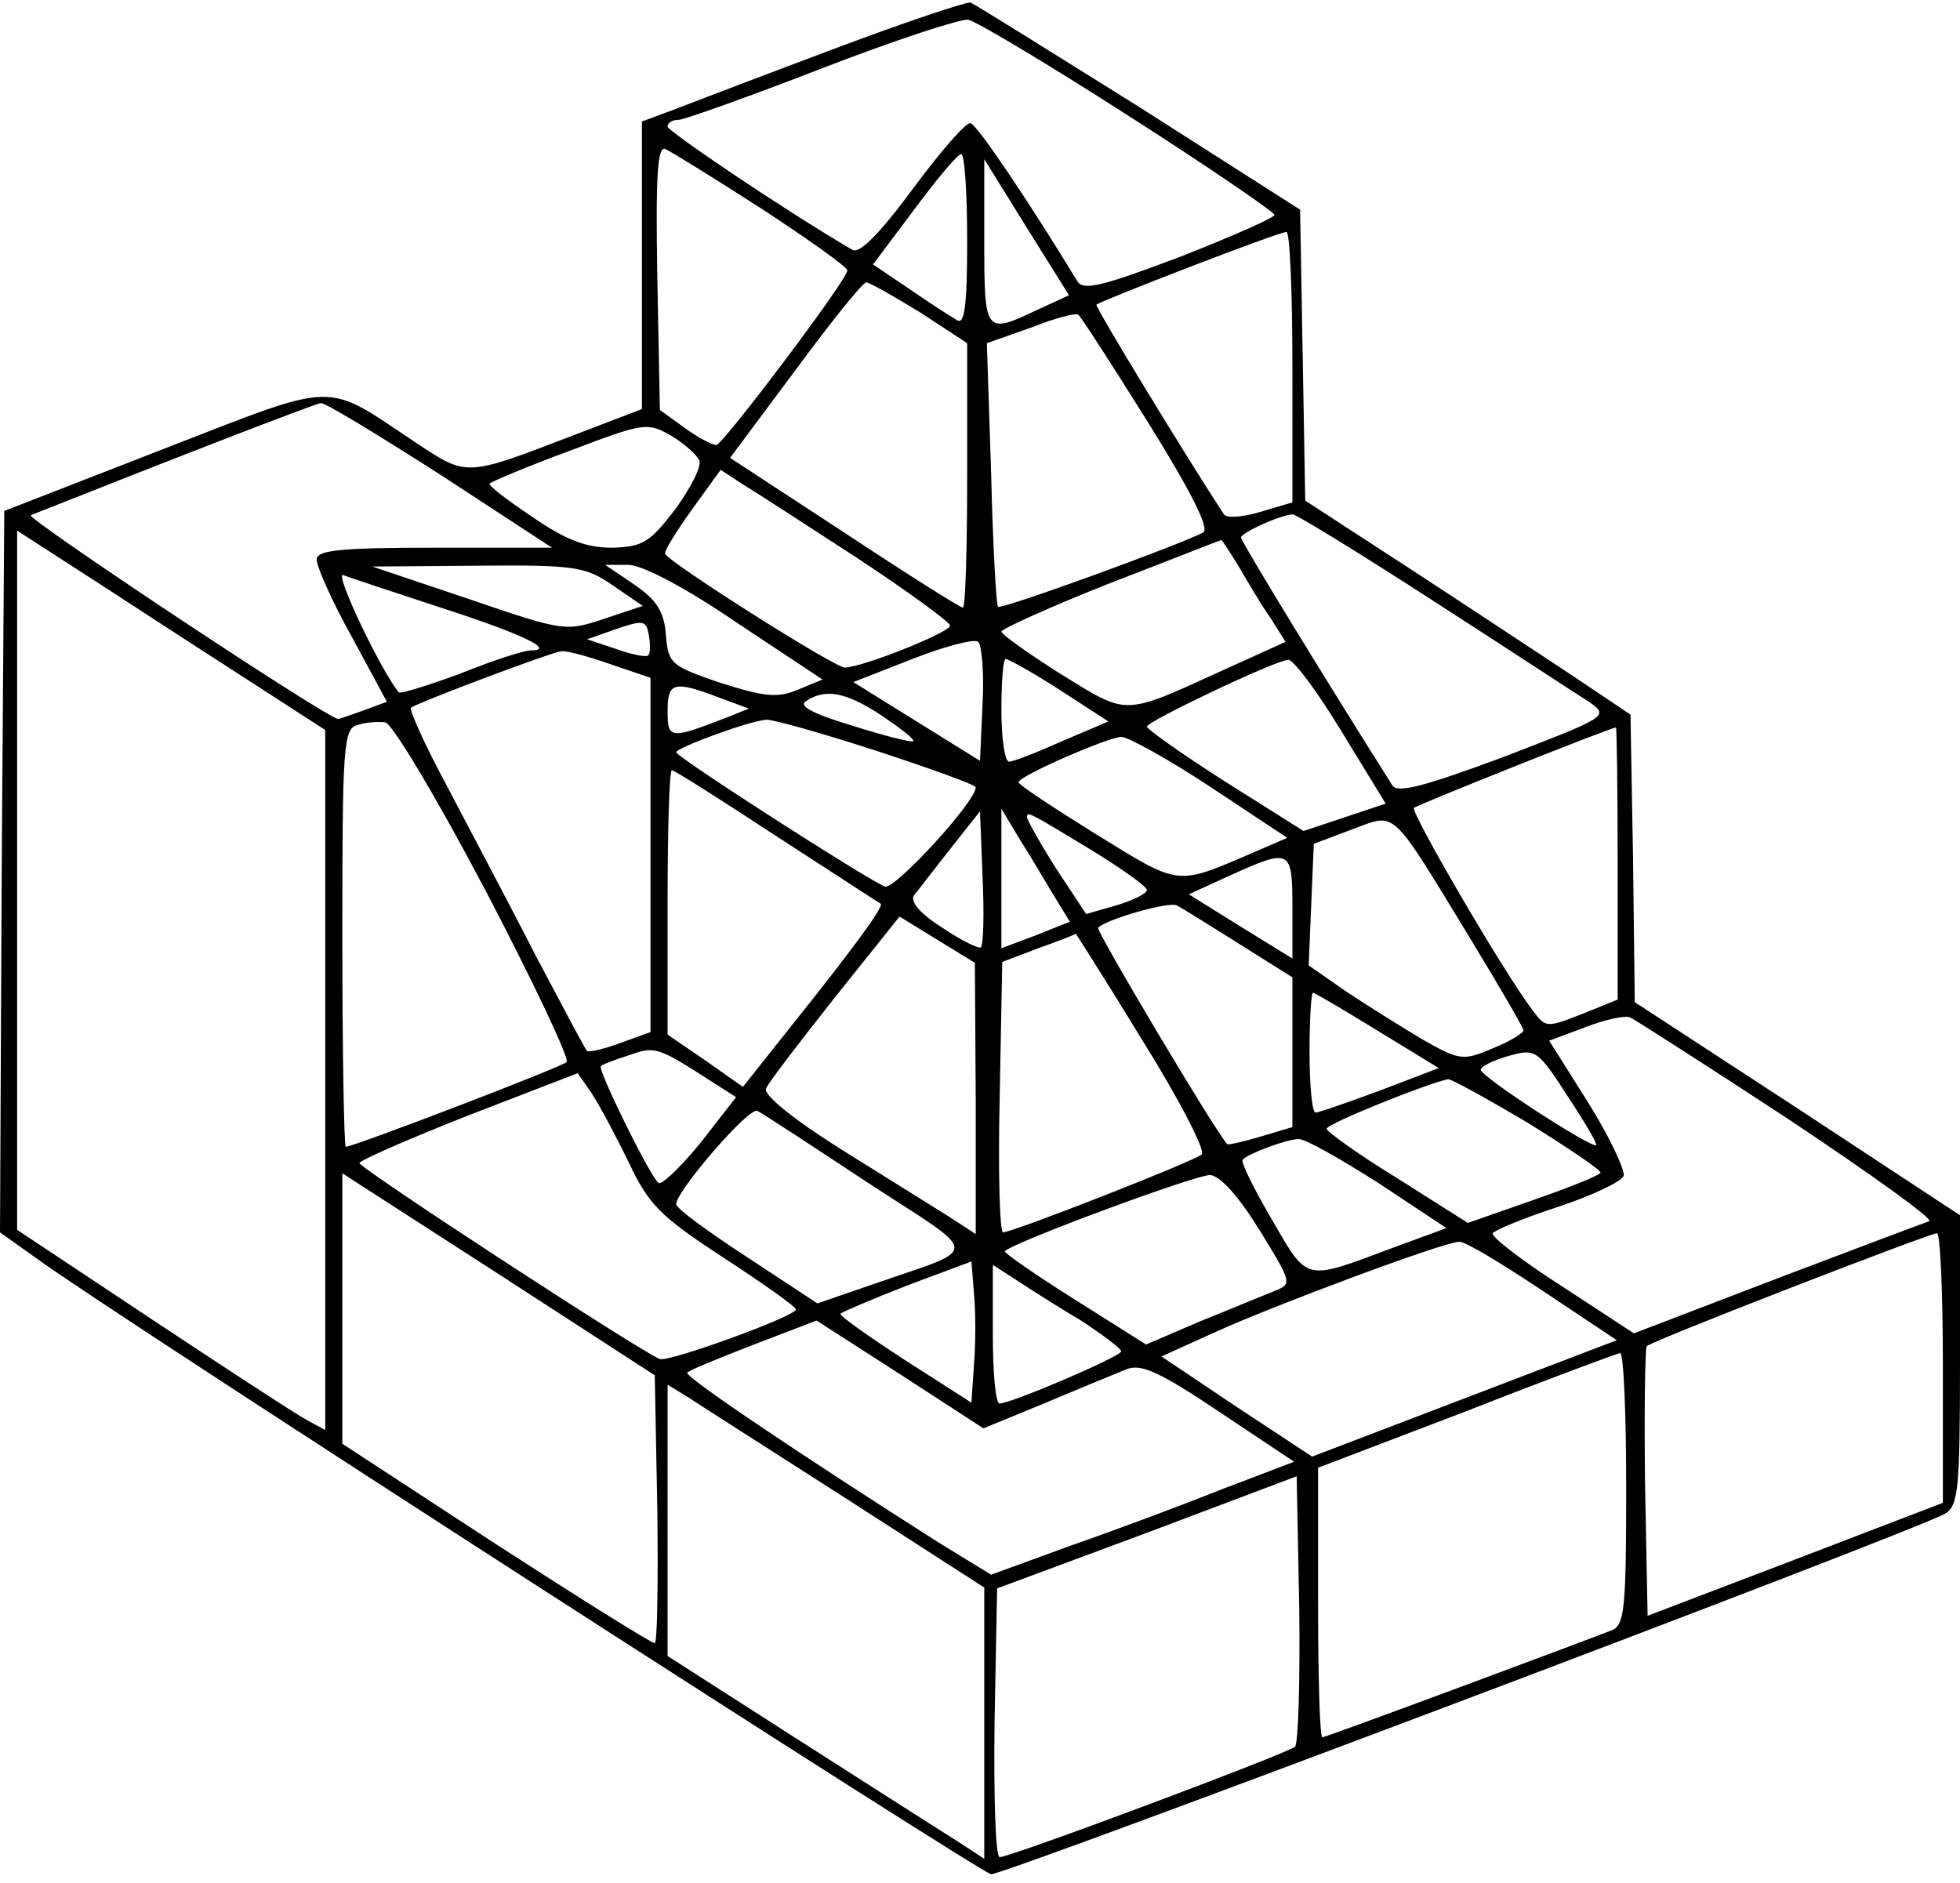
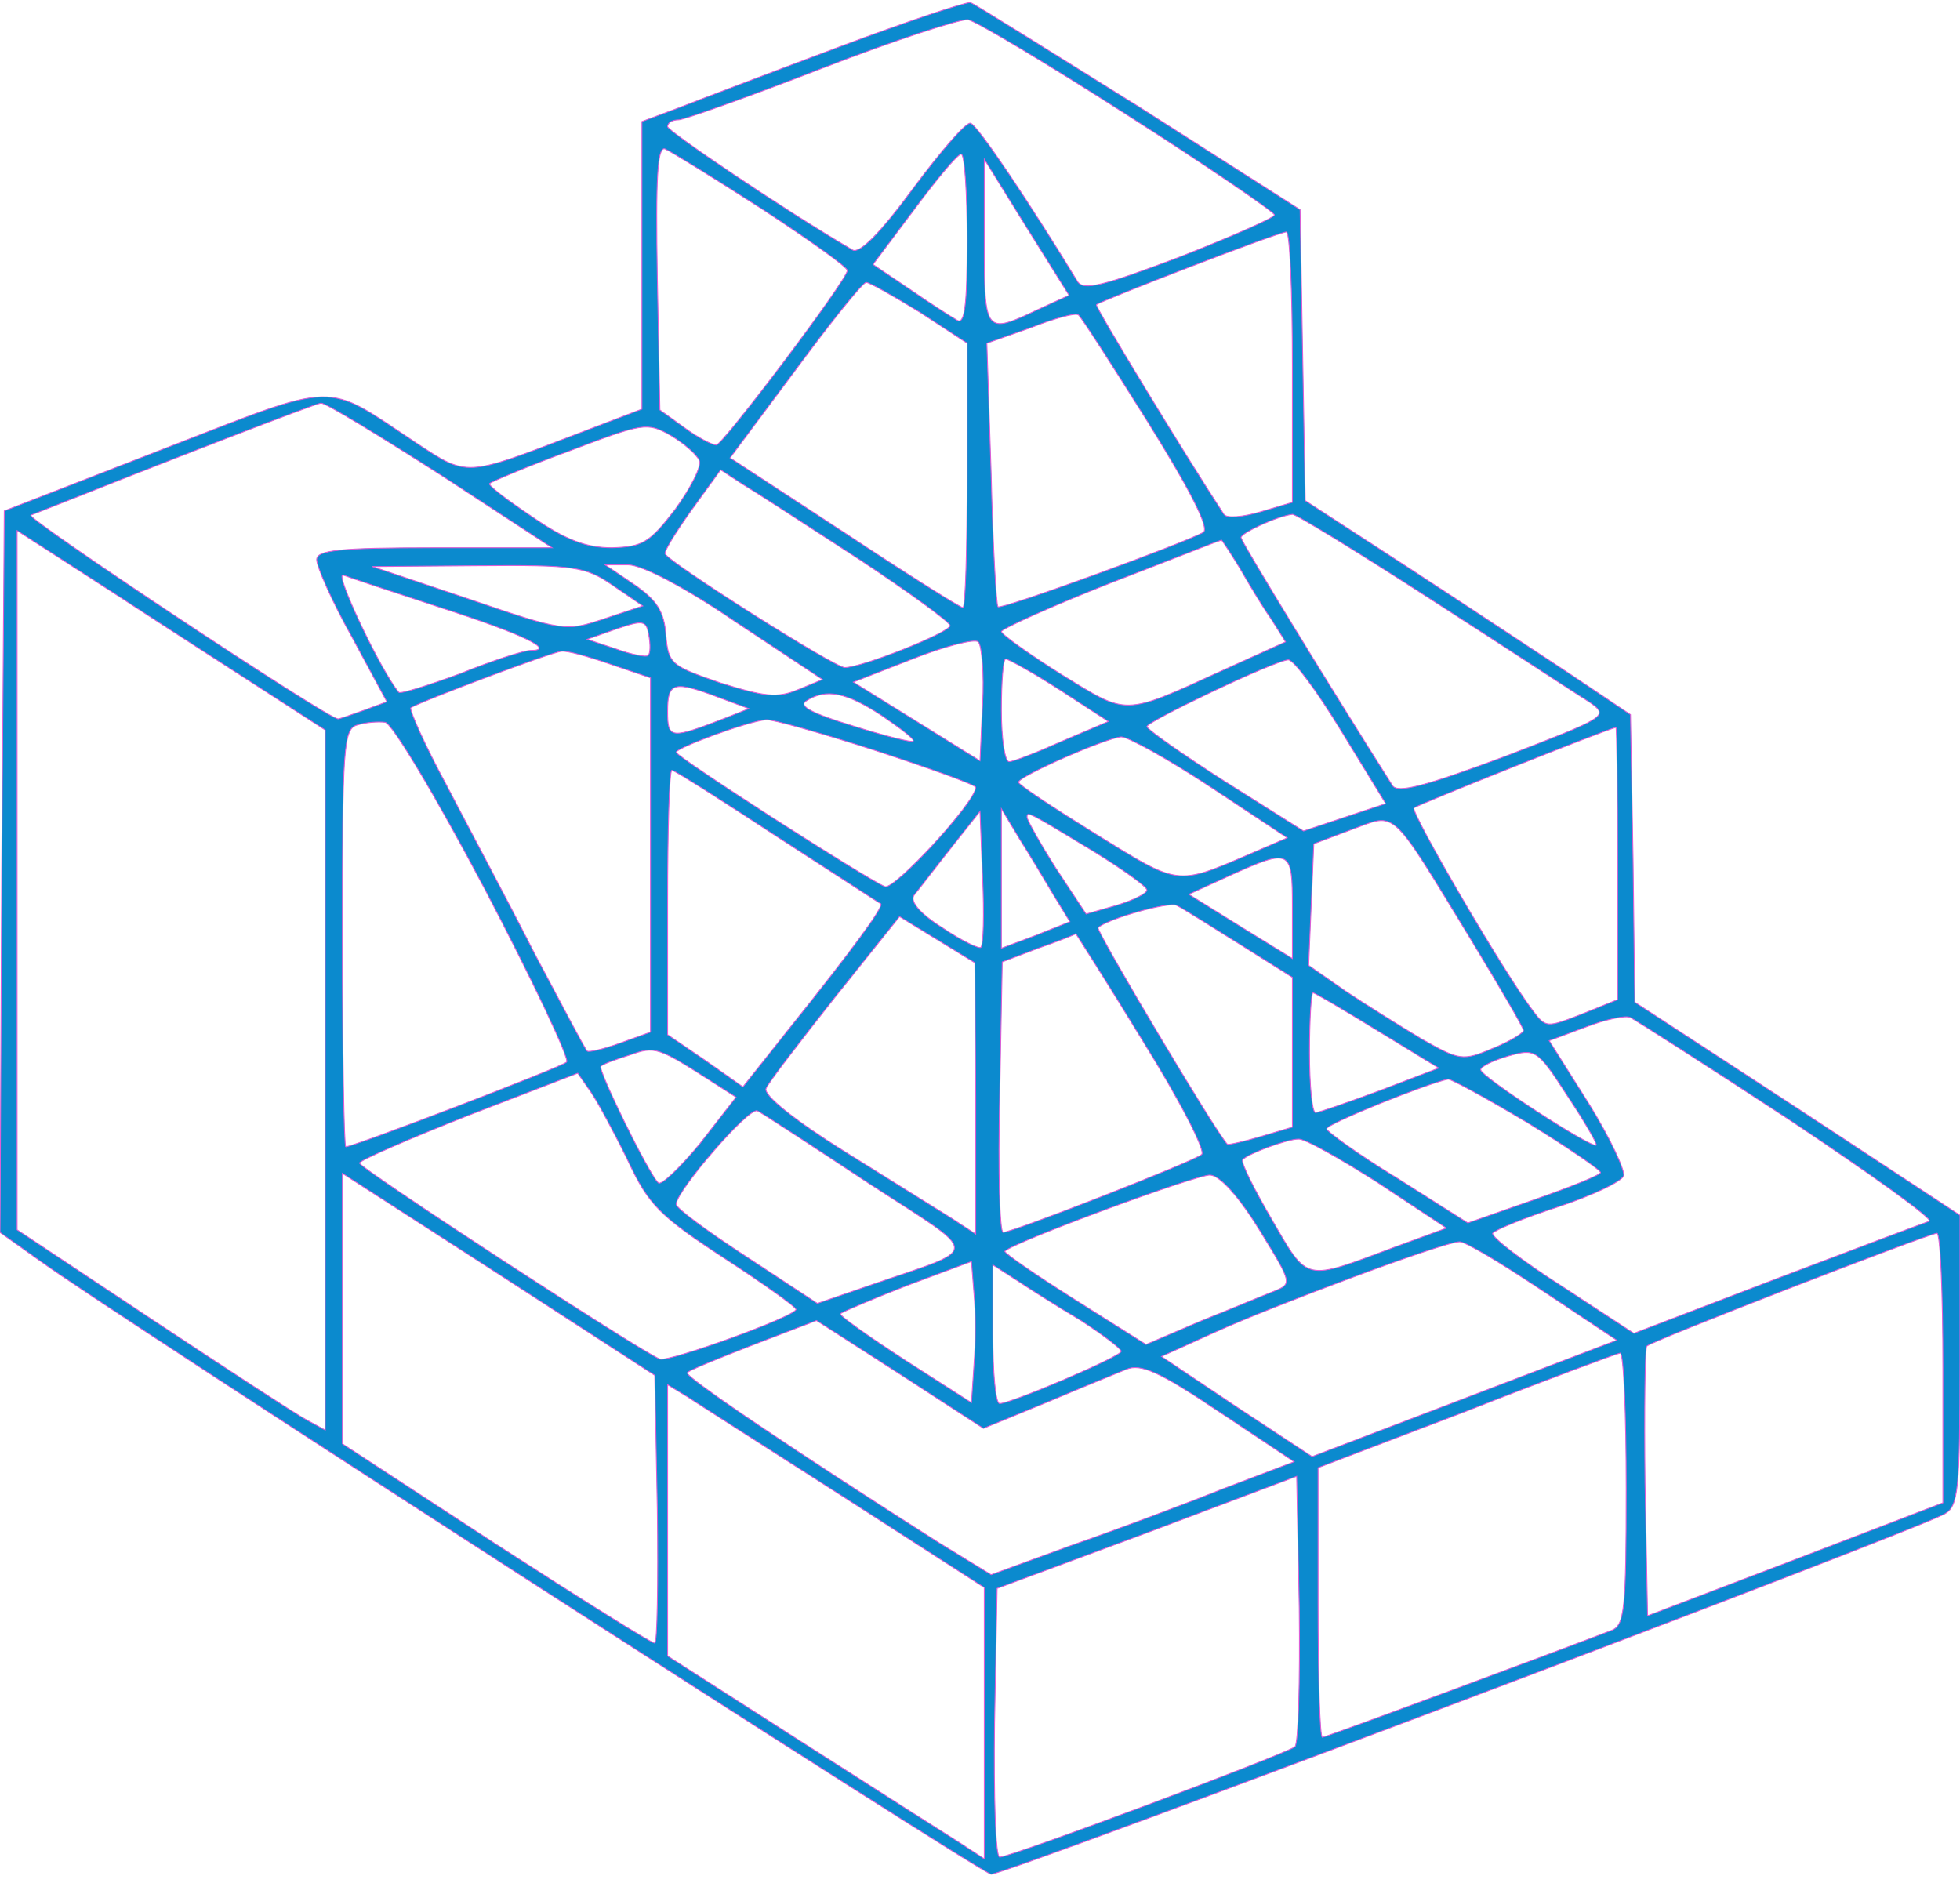
<svg xmlns="http://www.w3.org/2000/svg" version="1.0" width="229pt" height="220pt" viewBox="0 0 229 220" preserveAspectRatio="xMidYMid meet">
  <g transform="translate(0,220) scale(0.1,-0.1)" fill="#000000" stroke="none">
-     <path d="M980 2145 c-80 -30 -164 -62 -187 -71 l-43 -16 0 -168 0 -168 -81 -31 c-125 -48 -123 -48 -182 -9 -110 73 -88 74 -297 -7 l-185 -72 -3 -421 -2 -422 45 -32 c86 -63 1103 -718 1113 -718 18 0 1072 398 1114 421 16 9 18 27 18 179 l0 170 -190 125 -190 124 -2 168 -3 168 -70 47 c-38 25 -124 82 -190 125 l-120 78 -3 170 -3 170 -188 120 c-104 65 -192 120 -197 122 -5 1 -74 -22 -154 -52z m338 -80 c94 -60 171 -113 171 -116 1 -3 -49 -25 -110 -49 -90 -34 -113 -40 -120 -29 -56 92 -117 183 -125 185 -5 2 -35 -33 -67 -76 -39 -53 -63 -77 -71 -72 -82 48 -216 139 -216 144 0 5 6 8 13 8 6 0 82 27 167 60 85 33 162 58 171 57 8 -1 92 -51 187 -112z m-428 -109 c55 -36 100 -68 100 -72 0 -11 -145 -203 -153 -204 -5 0 -22 9 -37 20 l-29 21 -3 154 c-2 118 0 154 9 151 7 -3 57 -34 113 -70z m240 -37 c0 -77 -3 -99 -12 -93 -7 4 -32 20 -55 36 l-43 29 48 64 c26 35 50 64 55 65 4 0 7 -45 7 -101z m82 -81 c-61 -29 -62 -28 -62 79 l0 97 49 -79 50 -80 -37 -17z m298 -66 l0 -159 -37 -11 c-20 -6 -40 -8 -43 -3 -44 67 -151 243 -149 245 6 5 213 85 222 85 4 1 7 -70 7 -157z m-435 63 l55 -36 0 -154 c0 -85 -2 -155 -5 -155 -3 0 -65 39 -139 88 l-133 87 76 102 c42 57 79 103 83 103 4 0 32 -16 63 -35z m266 -128 c51 -82 72 -124 65 -129 -23 -13 -237 -91 -240 -87 -2 2 -6 72 -8 156 l-5 152 51 18 c28 11 53 18 56 15 3 -2 39 -58 81 -125z m-826 -62 l130 -85 -137 0 c-113 0 -138 -3 -138 -14 0 -8 18 -49 41 -90 l41 -76 -27 -10 c-14 -5 -28 -10 -30 -10 -12 0 -366 235 -359 238 161 64 331 130 339 131 6 0 68 -38 140 -84z m302 17 c3 -7 -10 -32 -28 -57 -30 -39 -38 -44 -74 -45 -30 0 -54 9 -93 36 -30 20 -52 37 -50 39 2 2 44 20 93 38 87 33 91 34 119 18 15 -9 30 -22 33 -29z m186 -115 c59 -39 107 -74 107 -78 0 -8 -103 -49 -123 -49 -12 0 -206 123 -210 133 -1 3 13 26 31 51 l34 47 26 -17 c15 -9 75 -48 135 -87z m673 -50 c87 -56 169 -110 182 -118 22 -16 19 -17 -100 -63 -94 -35 -125 -43 -131 -34 -71 112 -177 285 -177 290 0 5 42 25 60 27 3 1 78 -45 166 -102z m-1364 -106 l68 -44 0 -409 0 -409 -22 12 c-13 7 -94 60 -180 117 l-158 105 0 409 0 408 113 -73 c61 -40 142 -92 179 -116z m1136 146 c11 -19 27 -46 37 -60 l17 -27 -75 -34 c-116 -53 -109 -52 -187 -4 -38 24 -69 46 -70 50 0 3 57 29 128 57 70 27 128 50 129 50 0 1 10 -14 21 -32z m-732 -21 l35 -24 -45 -15 c-45 -15 -47 -15 -158 23 l-113 38 123 1 c114 1 126 -1 158 -23z m144 -43 l101 -67 -29 -12 c-24 -10 -39 -8 -90 8 -58 20 -61 22 -64 56 -2 28 -11 41 -37 59 l-34 23 27 0 c16 0 66 -26 126 -67z m-345 17 c96 -31 135 -50 105 -50 -8 0 -45 -12 -82 -27 -38 -14 -70 -24 -72 -22 -21 25 -76 141 -65 137 8 -3 59 -20 114 -38z m242 -56 c-2 -2 -19 1 -38 8 l-33 11 34 12 c32 11 35 10 38 -7 2 -11 2 -22 -1 -24z m391 -57 l-3 -66 -74 46 -74 46 69 27 c38 15 73 24 77 20 4 -4 7 -37 5 -73z m-435 47 l47 -16 0 -207 0 -207 -36 -13 c-19 -7 -37 -11 -38 -9 -2 1 -29 53 -61 113 -31 61 -78 149 -103 197 -26 48 -44 89 -42 91 8 6 164 65 176 66 6 1 31 -6 57 -15z m525 -30 l57 -37 -54 -23 c-29 -13 -57 -24 -62 -24 -5 0 -9 27 -9 60 0 33 2 60 5 60 3 0 32 -16 63 -36z m329 -48 l52 -85 -48 -16 -48 -16 -92 58 c-50 32 -91 61 -91 64 0 6 149 77 165 78 6 1 34 -37 62 -83z m-727 39 l35 -13 -25 -10 c-67 -26 -70 -26 -70 7 0 34 7 36 60 16z m190 -21 c22 -15 39 -28 37 -30 -1 -2 -33 6 -71 18 -46 14 -64 23 -54 29 23 15 47 10 88 -17z m-463 -204 c56 -107 99 -198 95 -201 -6 -6 -249 -99 -258 -99 -2 0 -4 110 -4 244 0 224 1 245 18 249 9 3 24 4 32 3 8 -1 59 -86 117 -196z m456 163 c64 -21 117 -40 117 -43 0 -17 -95 -120 -106 -116 -22 9 -243 151 -244 157 0 5 83 36 105 38 6 1 63 -15 128 -36z m867 -132 l0 -159 -42 -17 c-41 -16 -42 -16 -57 4 -35 46 -143 232 -139 237 5 4 225 92 236 94 1 0 2 -72 2 -159z m-475 89 l89 -59 -44 -19 c-86 -37 -82 -37 -179 23 -50 31 -91 58 -91 61 0 7 103 52 120 53 8 0 55 -26 105 -59z m-508 -57 c65 -42 120 -78 122 -79 4 -3 -31 -51 -107 -146 l-54 -68 -44 31 -44 30 0 154 c0 85 2 155 5 155 3 0 58 -35 122 -77z m239 -130 c-2 -2 -23 8 -45 23 -27 17 -38 31 -33 38 5 6 24 31 43 55 l34 43 3 -77 c2 -43 1 -79 -2 -82z m85 61 l19 -31 -40 -16 -40 -15 0 81 0 82 21 -35 c12 -19 30 -49 40 -66z m47 51 c34 -21 62 -41 62 -45 0 -4 -16 -12 -36 -18 l-35 -10 -35 53 c-19 30 -34 57 -34 60 0 7 -1 8 78 -40z m440 -102 c34 -56 62 -104 62 -107 0 -3 -16 -13 -36 -21 -35 -15 -39 -14 -83 11 -25 15 -65 40 -89 56 l-43 30 3 71 3 71 45 17 c52 19 43 28 138 -128z m-208 37 l0 -60 -60 37 -61 38 48 22 c71 32 73 31 73 -37z m-62 -43 l62 -39 0 -87 0 -88 -37 -11 c-20 -6 -38 -10 -39 -9 -13 13 -154 250 -151 253 10 10 83 31 92 26 6 -3 38 -23 73 -45z m-308 -180 l0 -159 -29 19 c-16 10 -72 45 -125 78 -56 35 -94 65 -91 73 2 6 39 54 80 106 l76 95 44 -27 44 -27 1 -158z m195 67 c43 -69 74 -129 69 -133 -9 -8 -221 -91 -232 -91 -4 0 -6 71 -4 158 l3 158 42 16 c23 8 43 16 44 17 0 0 36 -56 78 -125z m274 12 l72 -44 -68 -26 c-38 -14 -72 -26 -76 -26 -4 0 -7 32 -7 70 0 39 2 70 4 70 2 0 36 -20 75 -44z m481 -104 c96 -64 170 -117 164 -119 -6 -2 -86 -32 -178 -67 l-167 -64 -84 55 c-47 30 -83 58 -81 62 3 4 37 18 77 31 39 13 73 29 76 36 2 6 -16 45 -41 85 l-46 73 43 16 c23 9 47 14 52 11 6 -3 89 -56 185 -119z m-1255 42 l25 -16 -42 -54 c-24 -29 -46 -50 -49 -46 -12 12 -71 133 -67 136 1 2 17 8 33 13 31 11 33 10 100 -33z m1030 -72 c-4 -5 -135 80 -135 88 0 4 15 11 32 16 32 9 34 8 69 -46 20 -30 35 -56 34 -58z m-1131 -19 c24 -51 37 -64 112 -113 46 -30 84 -57 84 -60 0 -8 -149 -62 -159 -58 -20 7 -351 223 -351 229 0 3 57 28 128 56 l127 49 16 -23 c8 -12 28 -49 43 -80z m1051 45 c47 -29 85 -55 85 -58 0 -3 -35 -17 -78 -32 l-77 -27 -82 52 c-46 28 -83 55 -83 58 0 6 120 54 142 58 4 0 46 -23 93 -51z m-771 -70 c135 -88 134 -74 2 -120 l-61 -21 -82 54 c-46 30 -83 57 -83 62 0 15 85 114 95 109 6 -3 64 -41 129 -84z m596 0 l80 -53 -60 -22 c-107 -40 -101 -42 -144 32 -21 36 -37 68 -34 70 6 7 52 24 65 24 7 1 49 -23 93 -51z m-842 -382 c1 -86 0 -156 -3 -156 -4 0 -87 52 -186 116 l-179 117 0 158 0 158 183 -118 182 -118 3 -157z m704 326 c38 -62 38 -62 16 -71 -13 -5 -51 -21 -86 -35 l-63 -27 -84 53 c-46 29 -82 54 -81 56 11 11 225 90 240 89 12 -1 34 -26 58 -65z m798 -160 l0 -158 -172 -66 -173 -66 -3 155 c-1 86 0 158 2 160 5 6 328 131 339 132 4 1 7 -70 7 -157z m-468 90 l87 -58 -178 -68 -178 -68 -88 58 -88 59 64 29 c66 30 266 105 284 105 6 1 49 -25 97 -57z m-664 -86 l-3 -45 -78 50 c-43 28 -77 52 -75 54 2 2 37 17 78 33 l75 28 3 -38 c2 -20 2 -58 0 -82z m125 51 c26 -17 47 -33 47 -36 0 -6 -129 -61 -142 -61 -5 0 -8 37 -8 81 l0 81 28 -18 c15 -10 48 -31 75 -47z m-41 -96 c40 17 82 34 94 39 17 7 39 -3 109 -50 l87 -58 -84 -32 c-45 -18 -125 -48 -177 -66 l-93 -34 -62 38 c-165 105 -297 194 -293 198 2 3 37 17 78 33 l73 28 98 -63 97 -63 73 30z m678 -100 c0 -142 -2 -160 -17 -166 -57 -22 -334 -125 -338 -125 -3 0 -5 71 -5 158 l0 157 173 66 c94 37 175 67 180 68 4 0 7 -71 7 -158z m-913 -11 l163 -105 0 -158 0 -159 -29 19 c-16 10 -99 63 -185 118 l-156 100 0 159 0 158 23 -14 c12 -8 95 -61 184 -118z m526 -291 c-9 -8 -332 -129 -345 -129 -5 0 -7 71 -6 157 l3 157 175 65 175 66 3 -154 c1 -85 -1 -158 -5 -162z" />
+     <path d="M980 2145 c-80 -30 -164 -62 -187 -71 l-43 -16 0 -168 0 -168 -81 -31 c-125 -48 -123 -48 -182 -9 -110 73 -88 74 -297 -7 l-185 -72 -3 -421 -2 -422 45 -32 c86 -63 1103 -718 1113 -718 18 0 1072 398 1114 421 16 9 18 27 18 179 l0 170 -190 125 -190 124 -2 168 -3 168 -70 47 c-38 25 -124 82 -190 125 l-120 78 -3 170 -3 170 -188 120 c-104 65 -192 120 -197 122 -5 1 -74 -22 -154 -52z m338 -80 c94 -60 171 -113 171 -116 1 -3 -49 -25 -110 -49 -90 -34 -113 -40 -120 -29 -56 92 -117 183 -125 185 -5 2 -35 -33 -67 -76 -39 -53 -63 -77 -71 -72 -82 48 -216 139 -216 144 0 5 6 8 13 8 6 0 82 27 167 60 85 33 162 58 171 57 8 -1 92 -51 187 -112z m-428 -109 c55 -36 100 -68 100 -72 0 -11 -145 -203 -153 -204 -5 0 -22 9 -37 20 l-29 21 -3 154 c-2 118 0 154 9 151 7 -3 57 -34 113 -70z m240 -37 c0 -77 -3 -99 -12 -93 -7 4 -32 20 -55 36 l-43 29 48 64 c26 35 50 64 55 65 4 0 7 -45 7 -101z m82 -81 c-61 -29 -62 -28 -62 79 l0 97 49 -79 50 -80 -37 -17z m298 -66 l0 -159 -37 -11 c-20 -6 -40 -8 -43 -3 -44 67 -151 243 -149 245 6 5 213 85 222 85 4 1 7 -70 7 -157z m-435 63 l55 -36 0 -154 c0 -85 -2 -155 -5 -155 -3 0 -65 39 -139 88 l-133 87 76 102 c42 57 79 103 83 103 4 0 32 -16 63 -35z m266 -128 c51 -82 72 -124 65 -129 -23 -13 -237 -91 -240 -87 -2 2 -6 72 -8 156 l-5 152 51 18 c28 11 53 18 56 15 3 -2 39 -58 81 -125z m-826 -62 l130 -85 -137 0 c-113 0 -138 -3 -138 -14 0 -8 18 -49 41 -90 l41 -76 -27 -10 c-14 -5 -28 -10 -30 -10 -12 0 -366 235 -359 238 161 64 331 130 339 131 6 0 68 -38 140 -84z m302 17 c3 -7 -10 -32 -28 -57 -30 -39 -38 -44 -74 -45 -30 0 -54 9 -93 36 -30 20 -52 37 -50 39 2 2 44 20 93 38 87 33 91 34 119 18 15 -9 30 -22 33 -29z m186 -115 c59 -39 107 -74 107 -78 0 -8 -103 -49 -123 -49 -12 0 -206 123 -210 133 -1 3 13 26 31 51 l34 47 26 -17 c15 -9 75 -48 135 -87z m673 -50 c87 -56 169 -110 182 -118 22 -16 19 -17 -100 -63 -94 -35 -125 -43 -131 -34 -71 112 -177 285 -177 290 0 5 42 25 60 27 3 1 78 -45 166 -102z m-1364 -106 l68 -44 0 -409 0 -409 -22 12 c-13 7 -94 60 -180 117 l-158 105 0 409 0 408 113 -73 c61 -40 142 -92 179 -116z m1136 146 c11 -19 27 -46 37 -60 l17 -27 -75 -34 c-116 -53 -109 -52 -187 -4 -38 24 -69 46 -70 50 0 3 57 29 128 57 70 27 128 50 129 50 0 1 10 -14 21 -32z m-732 -21 l35 -24 -45 -15 c-45 -15 -47 -15 -158 23 l-113 38 123 1 c114 1 126 -1 158 -23z m144 -43 l101 -67 -29 -12 c-24 -10 -39 -8 -90 8 -58 20 -61 22 -64 56 -2 28 -11 41 -37 59 l-34 23 27 0 c16 0 66 -26 126 -67z m-345 17 c96 -31 135 -50 105 -50 -8 0 -45 -12 -82 -27 -38 -14 -70 -24 -72 -22 -21 25 -76 141 -65 137 8 -3 59 -20 114 -38z m242 -56 c-2 -2 -19 1 -38 8 l-33 11 34 12 c32 11 35 10 38 -7 2 -11 2 -22 -1 -24z m391 -57 l-3 -66 -74 46 -74 46 69 27 c38 15 73 24 77 20 4 -4 7 -37 5 -73z m-435 47 l47 -16 0 -207 0 -207 -36 -13 c-19 -7 -37 -11 -38 -9 -2 1 -29 53 -61 113 -31 61 -78 149 -103 197 -26 48 -44 89 -42 91 8 6 164 65 176 66 6 1 31 -6 57 -15z m525 -30 l57 -37 -54 -23 c-29 -13 -57 -24 -62 -24 -5 0 -9 27 -9 60 0 33 2 60 5 60 3 0 32 -16 63 -36z m329 -48 l52 -85 -48 -16 -48 -16 -92 58 c-50 32 -91 61 -91 64 0 6 149 77 165 78 6 1 34 -37 62 -83z m-727 39 l35 -13 -25 -10 c-67 -26 -70 -26 -70 7 0 34 7 36 60 16z m190 -21 c22 -15 39 -28 37 -30 -1 -2 -33 6 -71 18 -46 14 -64 23 -54 29 23 15 47 10 88 -17z m-463 -204 c56 -107 99 -198 95 -201 -6 -6 -249 -99 -258 -99 -2 0 -4 110 -4 244 0 224 1 245 18 249 9 3 24 4 32 3 8 -1 59 -86 117 -196z m456 163 c64 -21 117 -40 117 -43 0 -17 -95 -120 -106 -116 -22 9 -243 151 -244 157 0 5 83 36 105 38 6 1 63 -15 128 -36z m867 -132 l0 -159 -42 -17 c-41 -16 -42 -16 -57 4 -35 46 -143 232 -139 237 5 4 225 92 236 94 1 0 2 -72 2 -159z m-475 89 l89 -59 -44 -19 c-86 -37 -82 -37 -179 23 -50 31 -91 58 -91 61 0 7 103 52 120 53 8 0 55 -26 105 -59z m-508 -57 c65 -42 120 -78 122 -79 4 -3 -31 -51 -107 -146 l-54 -68 -44 31 -44 30 0 154 c0 85 2 155 5 155 3 0 58 -35 122 -77z m239 -130 c-2 -2 -23 8 -45 23 -27 17 -38 31 -33 38 5 6 24 31 43 55 l34 43 3 -77 c2 -43 1 -79 -2 -82z m85 61 l19 -31 -40 -16 -40 -15 0 81 0 82 21 -35 c12 -19 30 -49 40 -66z m47 51 c34 -21 62 -41 62 -45 0 -4 -16 -12 -36 -18 l-35 -10 -35 53 c-19 30 -34 57 -34 60 0 7 -1 8 78 -40z m440 -102 c34 -56 62 -104 62 -107 0 -3 -16 -13 -36 -21 -35 -15 -39 -14 -83 11 -25 15 -65 40 -89 56 l-43 30 3 71 3 71 45 17 c52 19 43 28 138 -128z m-208 37 l0 -60 -60 37 -61 38 48 22 c71 32 73 31 73 -37z m-62 -43 l62 -39 0 -87 0 -88 -37 -11 c-20 -6 -38 -10 -39 -9 -13 13 -154 250 -151 253 10 10 83 31 92 26 6 -3 38 -23 73 -45z m-308 -180 l0 -159 -29 19 c-16 10 -72 45 -125 78 -56 35 -94 65 -91 73 2 6 39 54 80 106 l76 95 44 -27 44 -27 1 -158z m195 67 c43 -69 74 -129 69 -133 -9 -8 -221 -91 -232 -91 -4 0 -6 71 -4 158 l3 158 42 16 c23 8 43 16 44 17 0 0 36 -56 78 -125z m274 12 l72 -44 -68 -26 c-38 -14 -72 -26 -76 -26 -4 0 -7 32 -7 70 0 39 2 70 4 70 2 0 36 -20 75 -44z m481 -104 c96 -64 170 -117 164 -119 -6 -2 -86 -32 -178 -67 l-167 -64 -84 55 c-47 30 -83 58 -81 62 3 4 37 18 77 31 39 13 73 29 76 36 2 6 -16 45 -41 85 l-46 73 43 16 c23 9 47 14 52 11 6 -3 89 -56 185 -119z m-1255 42 l25 -16 -42 -54 c-24 -29 -46 -50 -49 -46 -12 12 -71 133 -67 136 1 2 17 8 33 13 31 11 33 10 100 -33z m1030 -72 c-4 -5 -135 80 -135 88 0 4 15 11 32 16 32 9 34 8 69 -46 20 -30 35 -56 34 -58z m-1131 -19 c24 -51 37 -64 112 -113 46 -30 84 -57 84 -60 0 -8 -149 -62 -159 -58 -20 7 -351 223 -351 229 0 3 57 28 128 56 l127 49 16 -23 c8 -12 28 -49 43 -80z m1051 45 c47 -29 85 -55 85 -58 0 -3 -35 -17 -78 -32 l-77 -27 -82 52 c-46 28 -83 55 -83 58 0 6 120 54 142 58 4 0 46 -23 93 -51z m-771 -70 c135 -88 134 -74 2 -120 l-61 -21 -82 54 c-46 30 -83 57 -83 62 0 15 85 114 95 109 6 -3 64 -41 129 -84z m596 0 l80 -53 -60 -22 c-107 -40 -101 -42 -144 32 -21 36 -37 68 -34 70 6 7 52 24 65 24 7 1 49 -23 93 -51z m-842 -382 c1 -86 0 -156 -3 -156 -4 0 -87 52 -186 116 l-179 117 0 158 0 158 183 -118 182 -118 3 -157z m704 326 c38 -62 38 -62 16 -71 -13 -5 -51 -21 -86 -35 l-63 -27 -84 53 c-46 29 -82 54 -81 56 11 11 225 90 240 89 12 -1 34 -26 58 -65z m798 -160 l0 -158 -172 -66 -173 -66 -3 155 c-1 86 0 158 2 160 5 6 328 131 339 132 4 1 7 -70 7 -157z m-468 90 l87 -58 -178 -68 -178 -68 -88 58 -88 59 64 29 c66 30 266 105 284 105 6 1 49 -25 97 -57z m-664 -86 l-3 -45 -78 50 c-43 28 -77 52 -75 54 2 2 37 17 78 33 l75 28 3 -38 c2 -20 2 -58 0 -82z m125 51 c26 -17 47 -33 47 -36 0 -6 -129 -61 -142 -61 -5 0 -8 37 -8 81 l0 81 28 -18 c15 -10 48 -31 75 -47z m-41 -96 c40 17 82 34 94 39 17 7 39 -3 109 -50 l87 -58 -84 -32 c-45 -18 -125 -48 -177 -66 l-93 -34 -62 38 c-165 105 -297 194 -293 198 2 3 37 17 78 33 l73 28 98 -63 97 -63 73 30z m678 -100 c0 -142 -2 -160 -17 -166 -57 -22 -334 -125 -338 -125 -3 0 -5 71 -5 158 l0 157 173 66 c94 37 175 67 180 68 4 0 7 -71 7 -158z m-913 -11 l163 -105 0 -158 0 -159 -29 19 c-16 10 -99 63 -185 118 l-156 100 0 159 0 158 23 -14 c12 -8 95 -61 184 -118z m526 -291 c-9 -8 -332 -129 -345 -129 -5 0 -7 71 -6 157 l3 157 175 65 175 66 3 -154 c1 -85 -1 -158 -5 -162z" style="paint-order: fill markers; stroke: rgb(220, 93, 214); fill: rgb(11, 138, 206);" />
  </g>
</svg>
